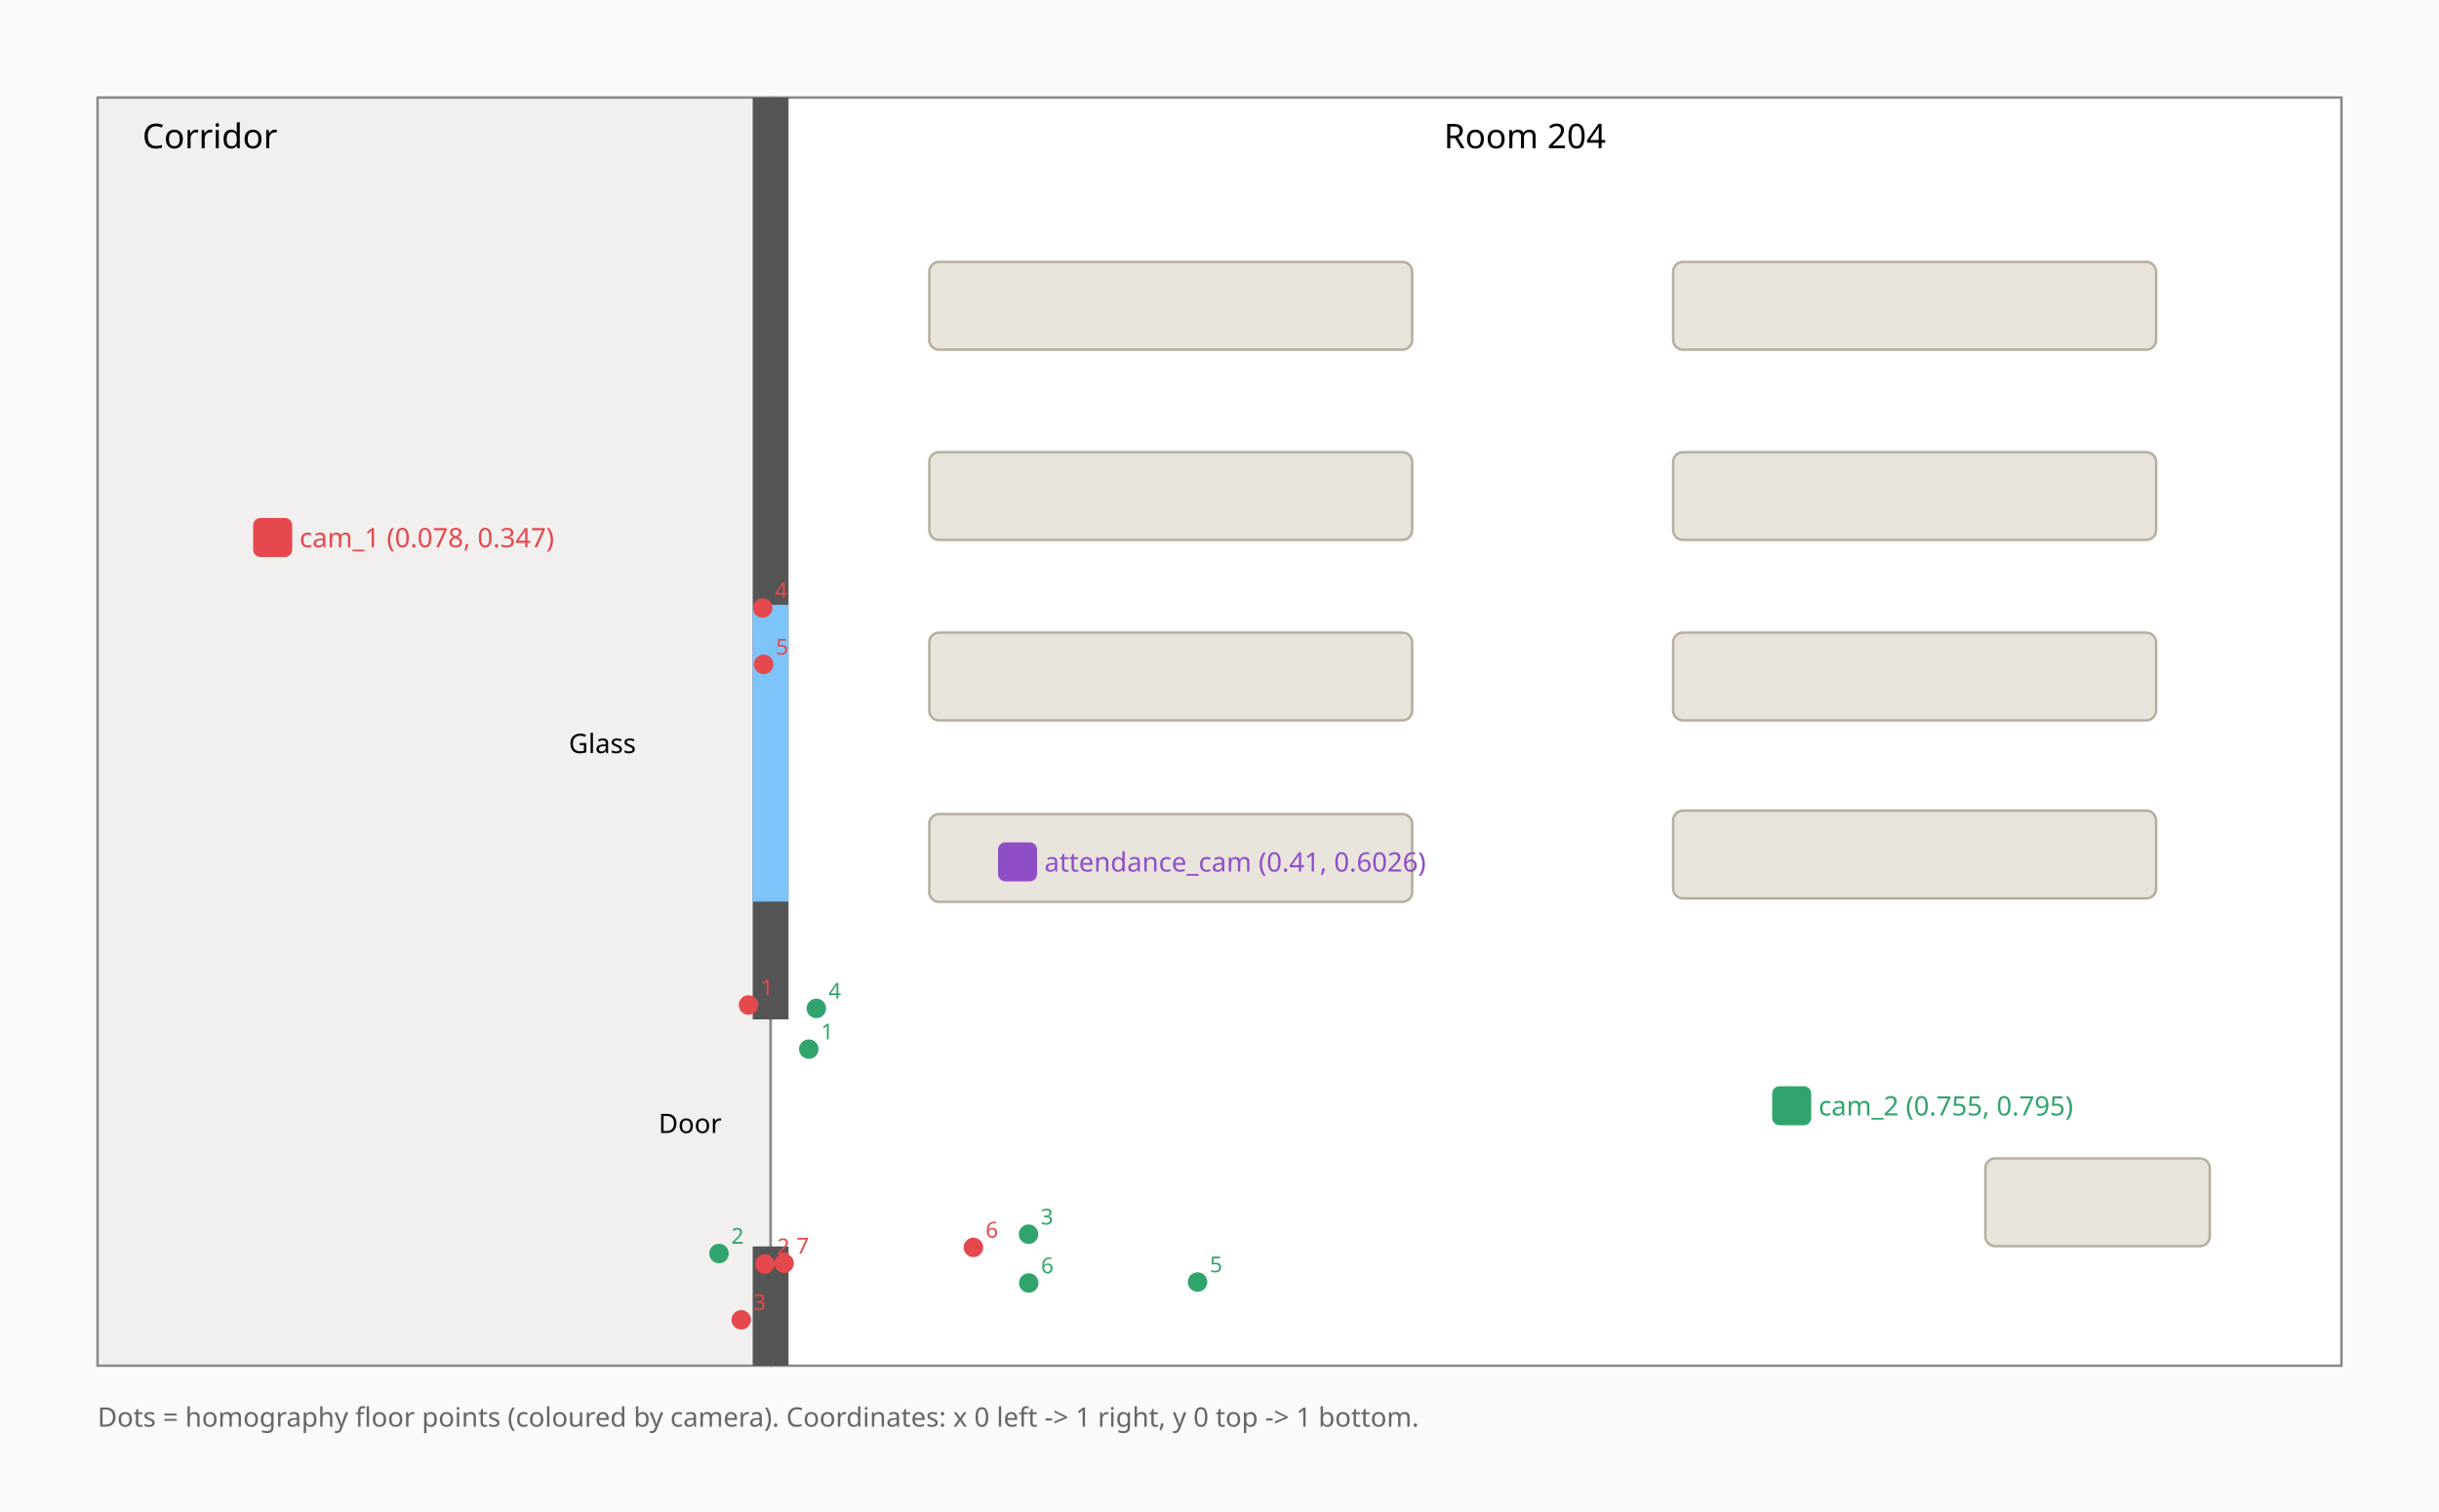
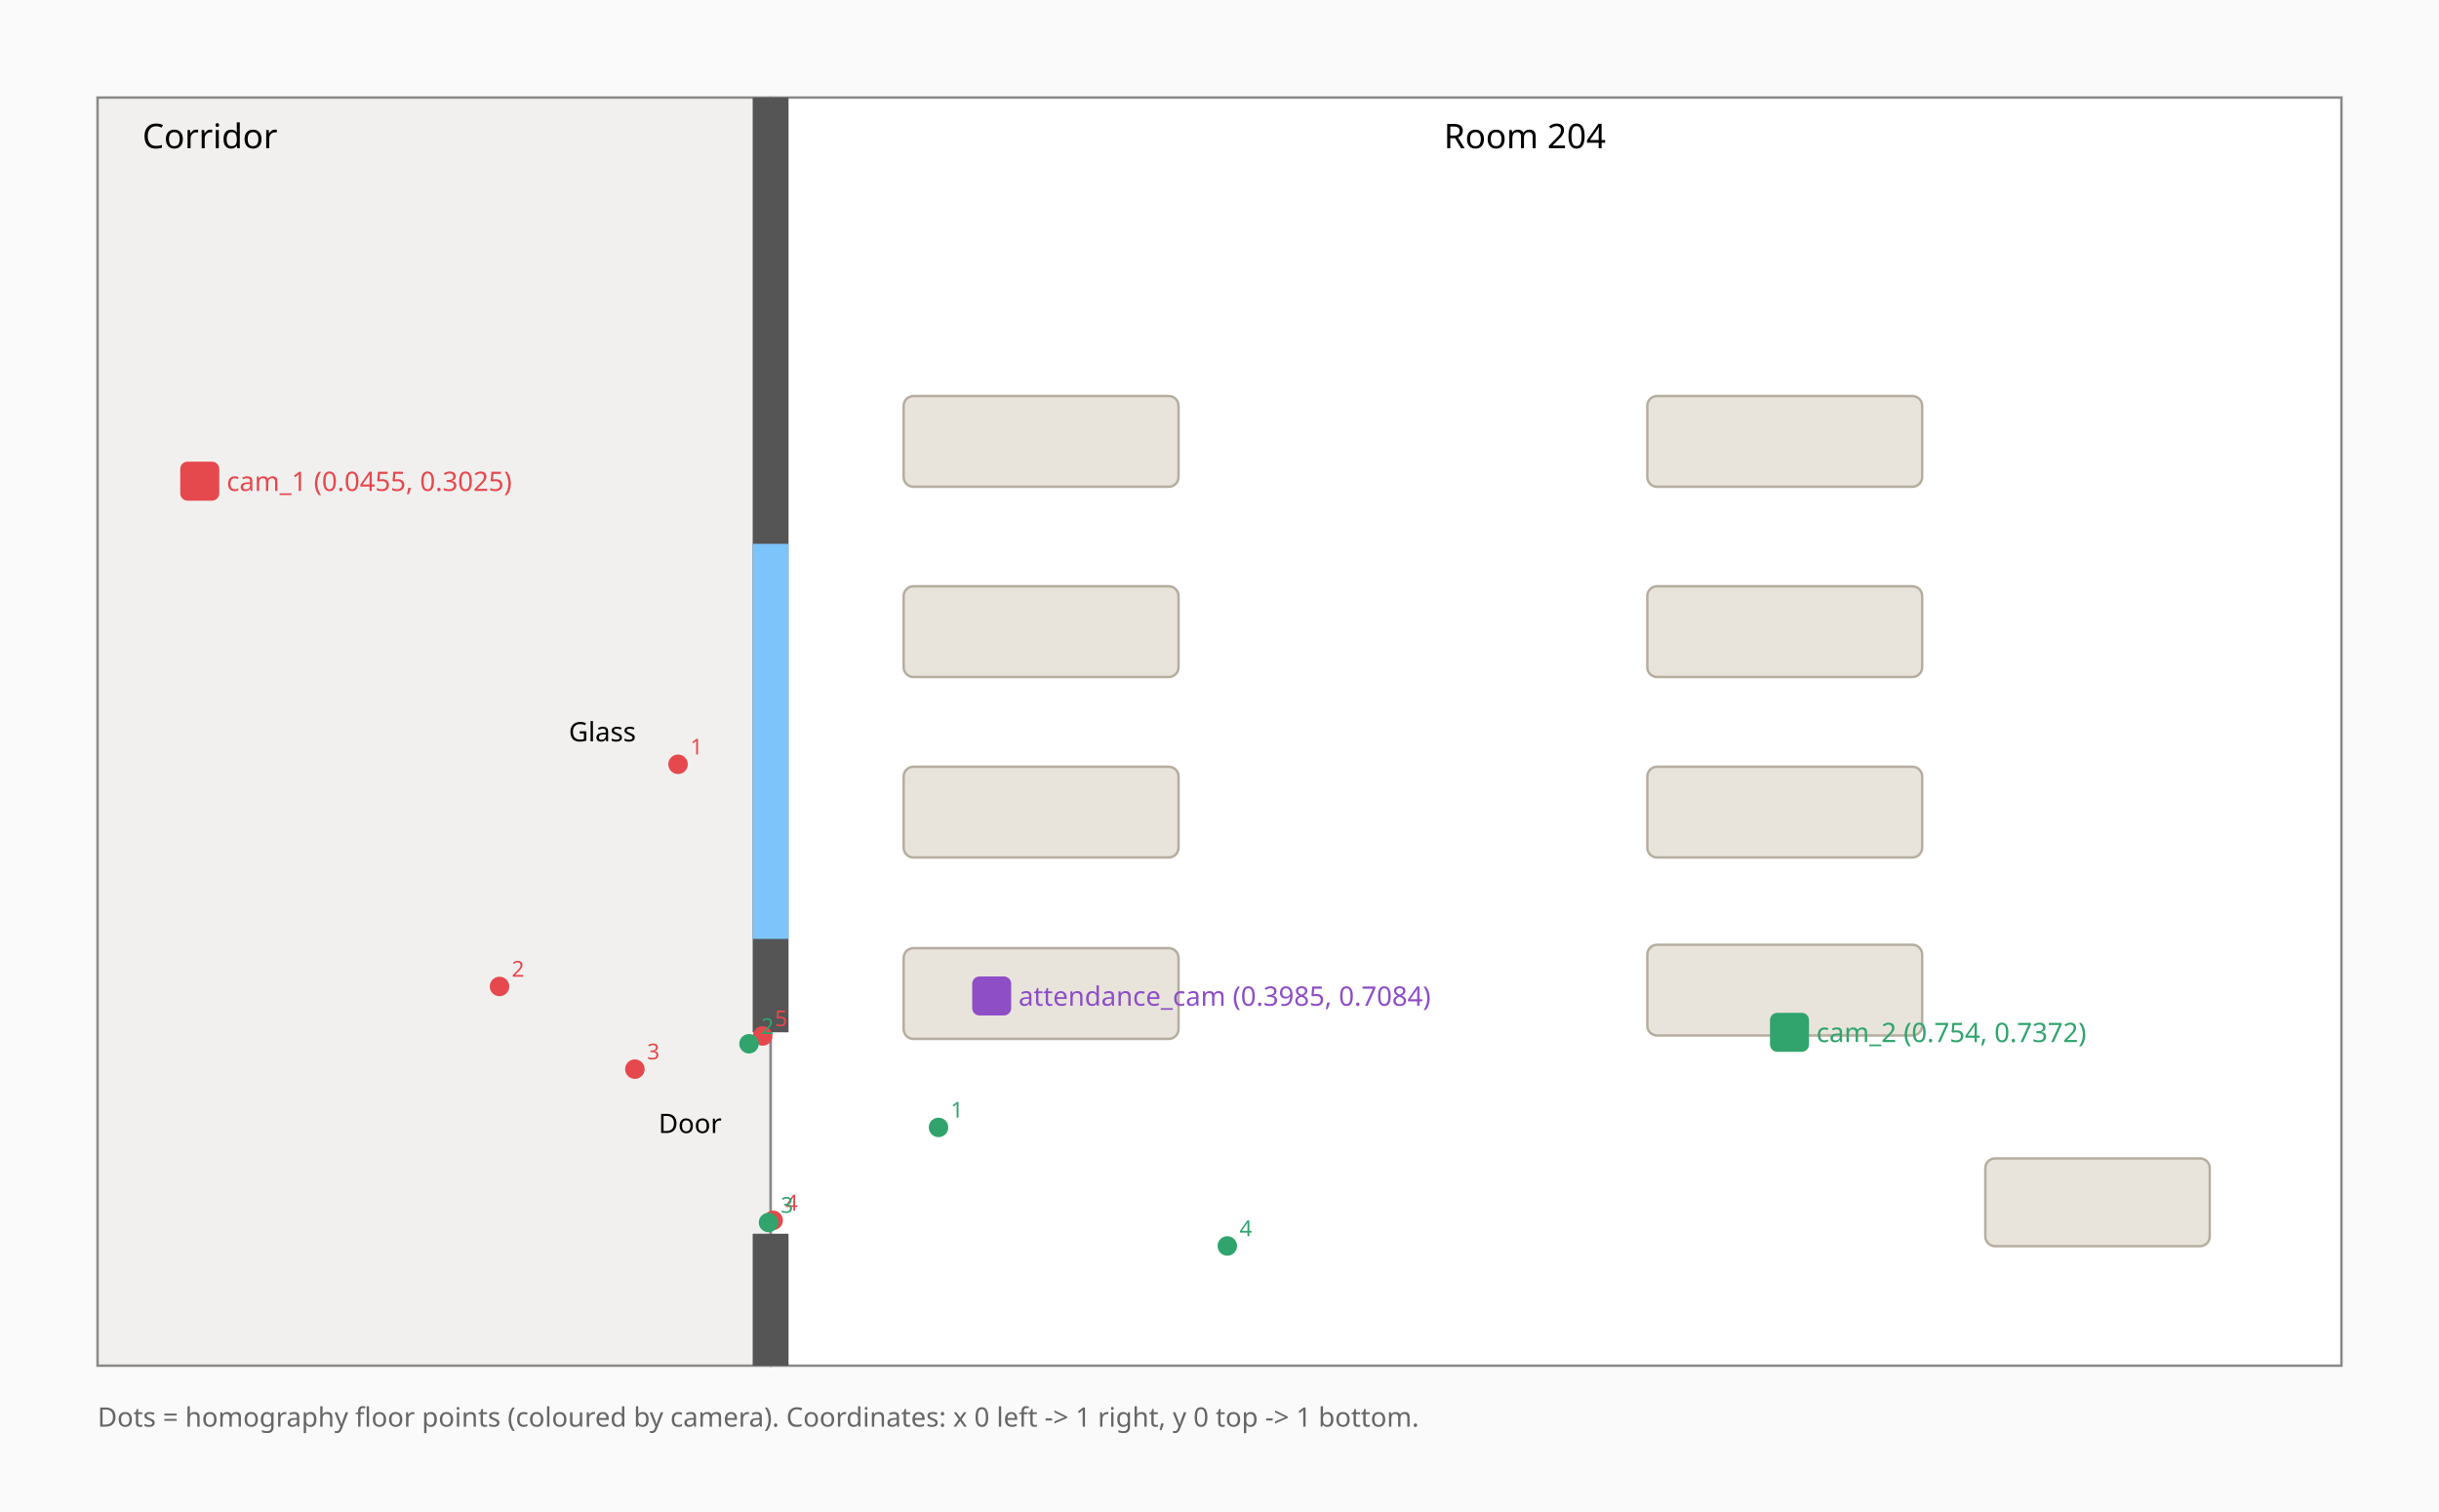
<svg xmlns="http://www.w3.org/2000/svg" width="1000" height="620">
  <rect width="100%" height="100%" fill="#fafafa" />
  <rect x="40.0" y="40.0" width="276.0" height="520.0" fill="#f1f0ef" stroke="#888" />
  <rect x="316.0" y="40.0" width="644.0" height="520.0" fill="#fff" stroke="#888" />
-   <rect x="381.0" y="107.4" width="198.0" height="36.0" fill="#e8e4dc" stroke="#b5ad9e" rx="4" />
-   <rect x="686.0" y="107.4" width="198.0" height="36.0" fill="#e8e4dc" stroke="#b5ad9e" rx="4" />
-   <rect x="381.0" y="185.4" width="198.0" height="36.0" fill="#e8e4dc" stroke="#b5ad9e" rx="4" />
-   <rect x="686.0" y="185.4" width="198.0" height="36.0" fill="#e8e4dc" stroke="#b5ad9e" rx="4" />
-   <rect x="381.0" y="259.4" width="198.0" height="36.0" fill="#e8e4dc" stroke="#b5ad9e" rx="4" />
-   <rect x="686.0" y="259.4" width="198.0" height="36.0" fill="#e8e4dc" stroke="#b5ad9e" rx="4" />
-   <rect x="381.0" y="333.8" width="198.0" height="36.0" fill="#e8e4dc" stroke="#b5ad9e" rx="4" />
-   <rect x="686.0" y="332.4" width="198.0" height="36.0" fill="#e8e4dc" stroke="#b5ad9e" rx="4" />
+   <rect x="370.5" y="162.4" width="112.7" height="37.2" fill="#e8e4dc" stroke="#b5ad9e" rx="4" />
+   <rect x="675.4" y="162.4" width="112.7" height="37.2" fill="#e8e4dc" stroke="#b5ad9e" rx="4" />
+   <rect x="370.5" y="240.4" width="112.7" height="37.2" fill="#e8e4dc" stroke="#b5ad9e" rx="4" />
+   <rect x="675.4" y="240.4" width="112.7" height="37.2" fill="#e8e4dc" stroke="#b5ad9e" rx="4" />
+   <rect x="370.5" y="314.4" width="112.7" height="37.2" fill="#e8e4dc" stroke="#b5ad9e" rx="4" />
+   <rect x="675.4" y="314.4" width="112.7" height="37.2" fill="#e8e4dc" stroke="#b5ad9e" rx="4" />
+   <rect x="370.5" y="388.8" width="112.7" height="37.2" fill="#e8e4dc" stroke="#b5ad9e" rx="4" />
+   <rect x="675.4" y="387.4" width="112.7" height="37.2" fill="#e8e4dc" stroke="#b5ad9e" rx="4" />
  <rect x="814.0" y="475.0" width="92.0" height="36.0" fill="#e8e4dc" stroke="#b5ad9e" rx="4" />
-   <rect x="308.6" y="40.0" width="14.7" height="378.0" fill="#555" />
-   <rect x="308.6" y="511.1" width="14.7" height="48.9" fill="#555" />
+   <rect x="308.6" y="40.0" width="14.7" height="383.3" fill="#555" />
+   <rect x="308.6" y="505.9" width="14.7" height="54.1" fill="#555" />
  <text x="270.0" y="464.6" font-size="11" font-family="sans-serif">Door</text>
-   <rect x="308.6" y="248.0" width="14.7" height="121.7" fill="#7cc4fa" />
-   <text x="233.2" y="308.8" font-size="11" font-family="sans-serif">Glass</text>
+   <rect x="308.6" y="223.0" width="14.7" height="162.0" fill="#7cc4fa" />
+   <text x="233.2" y="304.0" font-size="11" font-family="sans-serif">Glass</text>
  <text x="58.4" y="60.8" font-size="14" font-family="sans-serif">Corridor</text>
  <text x="592.0" y="60.8" font-size="14" font-family="sans-serif">Room 204</text>
-   <circle cx="306.9" cy="412.1" r="4" fill="#e5484d" />
-   <text x="311.9" y="408.1" font-size="9" font-family="sans-serif" fill="#e5484d">1</text>
-   <circle cx="313.6" cy="518.3" r="4" fill="#e5484d" />
-   <text x="318.6" y="514.3" font-size="9" font-family="sans-serif" fill="#e5484d">2</text>
-   <circle cx="303.9" cy="541.2" r="4" fill="#e5484d" />
-   <text x="308.9" y="537.2" font-size="9" font-family="sans-serif" fill="#e5484d">3</text>
-   <circle cx="312.7" cy="249.3" r="4" fill="#e5484d" />
-   <text x="317.7" y="245.3" font-size="9" font-family="sans-serif" fill="#e5484d">4</text>
-   <circle cx="313.1" cy="272.4" r="4" fill="#e5484d" />
-   <text x="318.1" y="268.4" font-size="9" font-family="sans-serif" fill="#e5484d">5</text>
-   <circle cx="399.1" cy="511.5" r="4" fill="#e5484d" />
-   <text x="404.1" y="507.5" font-size="9" font-family="sans-serif" fill="#e5484d">6</text>
-   <circle cx="321.5" cy="518.0" r="4" fill="#e5484d" />
-   <text x="326.5" y="514.0" font-size="9" font-family="sans-serif" fill="#e5484d">7</text>
-   <circle cx="331.6" cy="430.2" r="4" fill="#30a46c" />
-   <text x="336.6" y="426.2" font-size="9" font-family="sans-serif" fill="#30a46c">1</text>
-   <circle cx="294.8" cy="514.0" r="4" fill="#30a46c" />
-   <text x="299.8" y="510.0" font-size="9" font-family="sans-serif" fill="#30a46c">2</text>
-   <circle cx="421.7" cy="506.1" r="4" fill="#30a46c" />
-   <text x="426.7" y="502.1" font-size="9" font-family="sans-serif" fill="#30a46c">3</text>
-   <circle cx="334.7" cy="413.5" r="4" fill="#30a46c" />
-   <text x="339.7" y="409.5" font-size="9" font-family="sans-serif" fill="#30a46c">4</text>
-   <circle cx="491.0" cy="525.7" r="4" fill="#30a46c" />
-   <text x="496.0" y="521.7" font-size="9" font-family="sans-serif" fill="#30a46c">5</text>
-   <circle cx="421.8" cy="526.1" r="4" fill="#30a46c" />
-   <text x="426.8" y="522.1" font-size="9" font-family="sans-serif" fill="#30a46c">6</text>
-   <rect x="103.8" y="212.4" width="16" height="16" rx="3" fill="#e5484d" />
-   <text x="122.8" y="224.4" font-size="11" font-family="sans-serif" fill="#e5484d">cam_1 (0.078, 0.347)</text>
-   <rect x="726.6" y="445.4" width="16" height="16" rx="3" fill="#30a46c" />
-   <text x="745.6" y="457.4" font-size="11" font-family="sans-serif" fill="#30a46c">cam_2 (0.755, 0.795)</text>
-   <rect x="409.2" y="345.4" width="16" height="16" rx="3" fill="#8e4ec6" />
-   <text x="428.2" y="357.4" font-size="11" font-family="sans-serif" fill="#8e4ec6">attendance_cam (0.41, 0.6026)</text>
+   <circle cx="278.0" cy="313.4" r="4" fill="#e5484d" />
+   <text x="283.0" y="309.4" font-size="9" font-family="sans-serif" fill="#e5484d">1</text>
+   <circle cx="204.8" cy="404.5" r="4" fill="#e5484d" />
+   <text x="209.8" y="400.5" font-size="9" font-family="sans-serif" fill="#e5484d">2</text>
+   <circle cx="260.3" cy="438.4" r="4" fill="#e5484d" />
+   <text x="265.3" y="434.4" font-size="9" font-family="sans-serif" fill="#e5484d">3</text>
+   <circle cx="317.0" cy="500.4" r="4" fill="#e5484d" />
+   <text x="322.0" y="496.4" font-size="9" font-family="sans-serif" fill="#e5484d">4</text>
+   <circle cx="312.7" cy="424.8" r="4" fill="#e5484d" />
+   <text x="317.7" y="420.8" font-size="9" font-family="sans-serif" fill="#e5484d">5</text>
+   <circle cx="384.8" cy="462.3" r="4" fill="#30a46c" />
+   <text x="389.8" y="458.3" font-size="9" font-family="sans-serif" fill="#30a46c">1</text>
+   <circle cx="307.1" cy="428.0" r="4" fill="#30a46c" />
+   <text x="312.1" y="424.0" font-size="9" font-family="sans-serif" fill="#30a46c">2</text>
+   <circle cx="315.1" cy="501.3" r="4" fill="#30a46c" />
+   <text x="320.1" y="497.3" font-size="9" font-family="sans-serif" fill="#30a46c">3</text>
+   <circle cx="503.2" cy="510.9" r="4" fill="#30a46c" />
+   <text x="508.2" y="506.9" font-size="9" font-family="sans-serif" fill="#30a46c">4</text>
+   <rect x="73.9" y="189.3" width="16" height="16" rx="3" fill="#e5484d" />
+   <text x="92.9" y="201.3" font-size="11" font-family="sans-serif" fill="#e5484d">cam_1 (0.0455, 0.3025)</text>
+   <rect x="725.7" y="415.3" width="16" height="16" rx="3" fill="#30a46c" />
+   <text x="744.7" y="427.3" font-size="11" font-family="sans-serif" fill="#30a46c">cam_2 (0.754, 0.7372)</text>
+   <rect x="398.6" y="400.4" width="16" height="16" rx="3" fill="#8e4ec6" />
+   <text x="417.6" y="412.4" font-size="11" font-family="sans-serif" fill="#8e4ec6">attendance_cam (0.3985, 0.7084)</text>
  <text x="40.0" y="585.0" font-size="11" font-family="sans-serif" fill="#666">Dots = homography floor points (coloured by camera). Coordinates: x 0 left -&gt; 1 right, y 0 top -&gt; 1 bottom.</text>
</svg>
